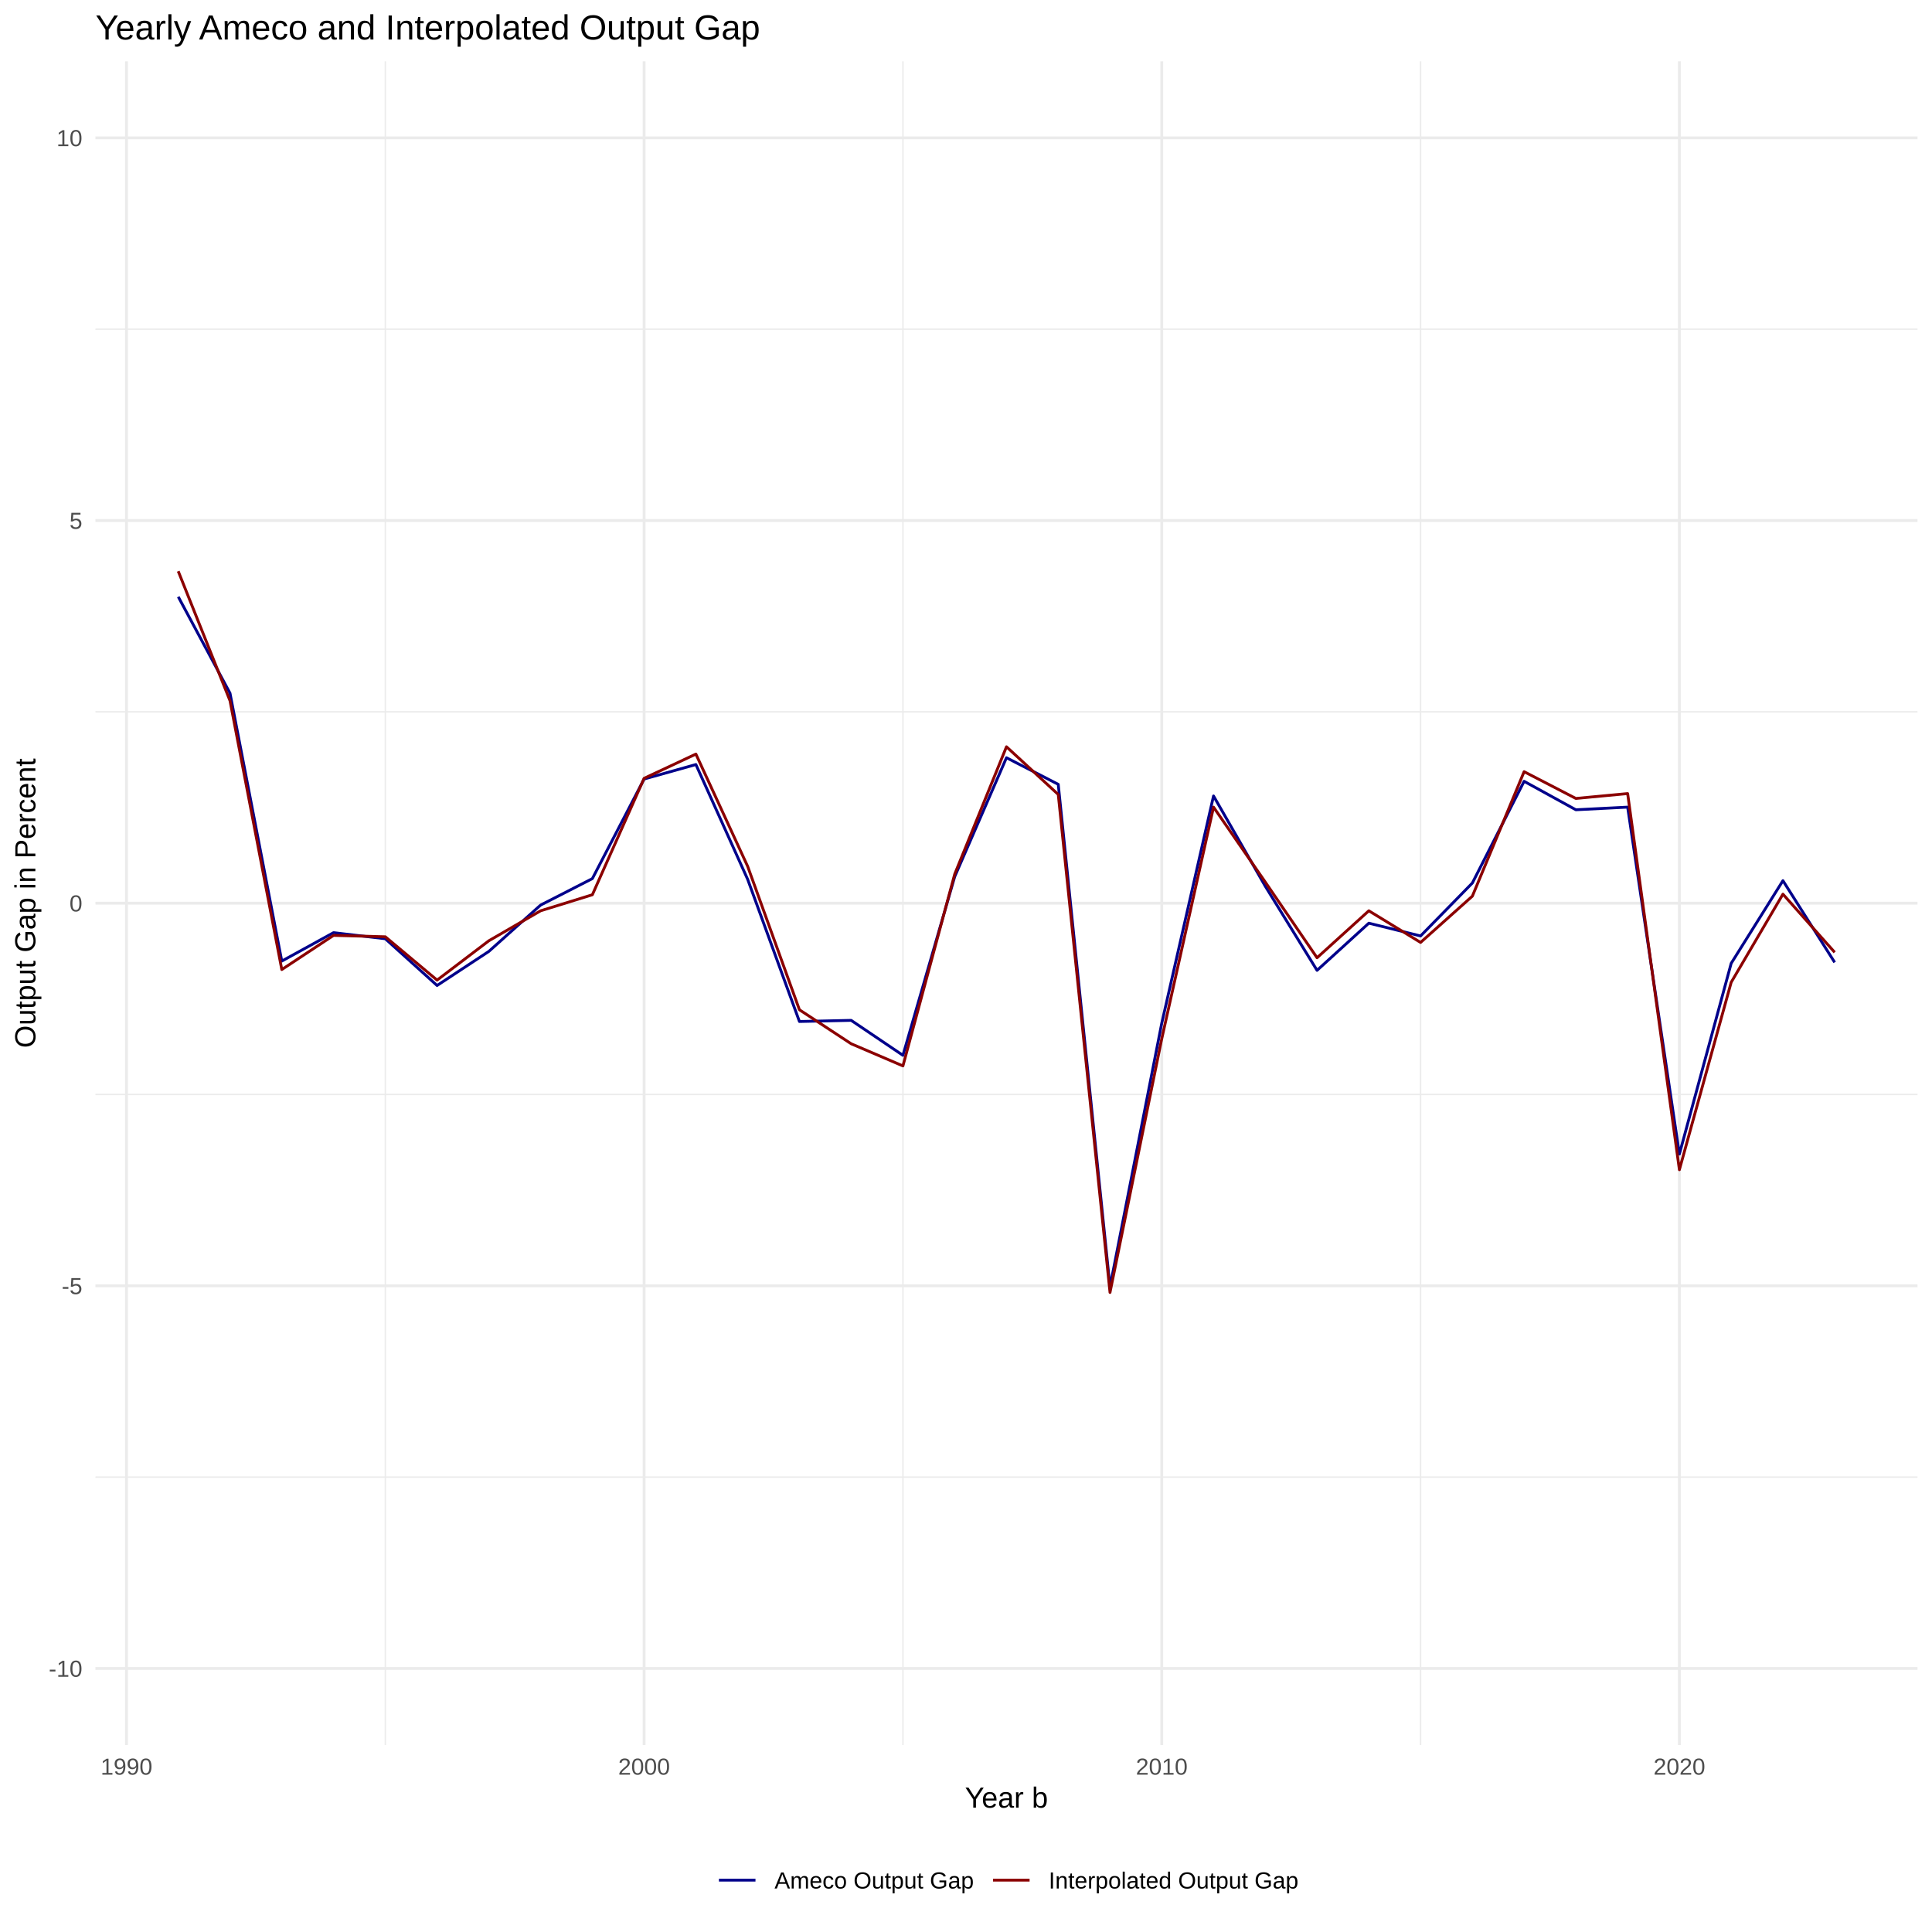
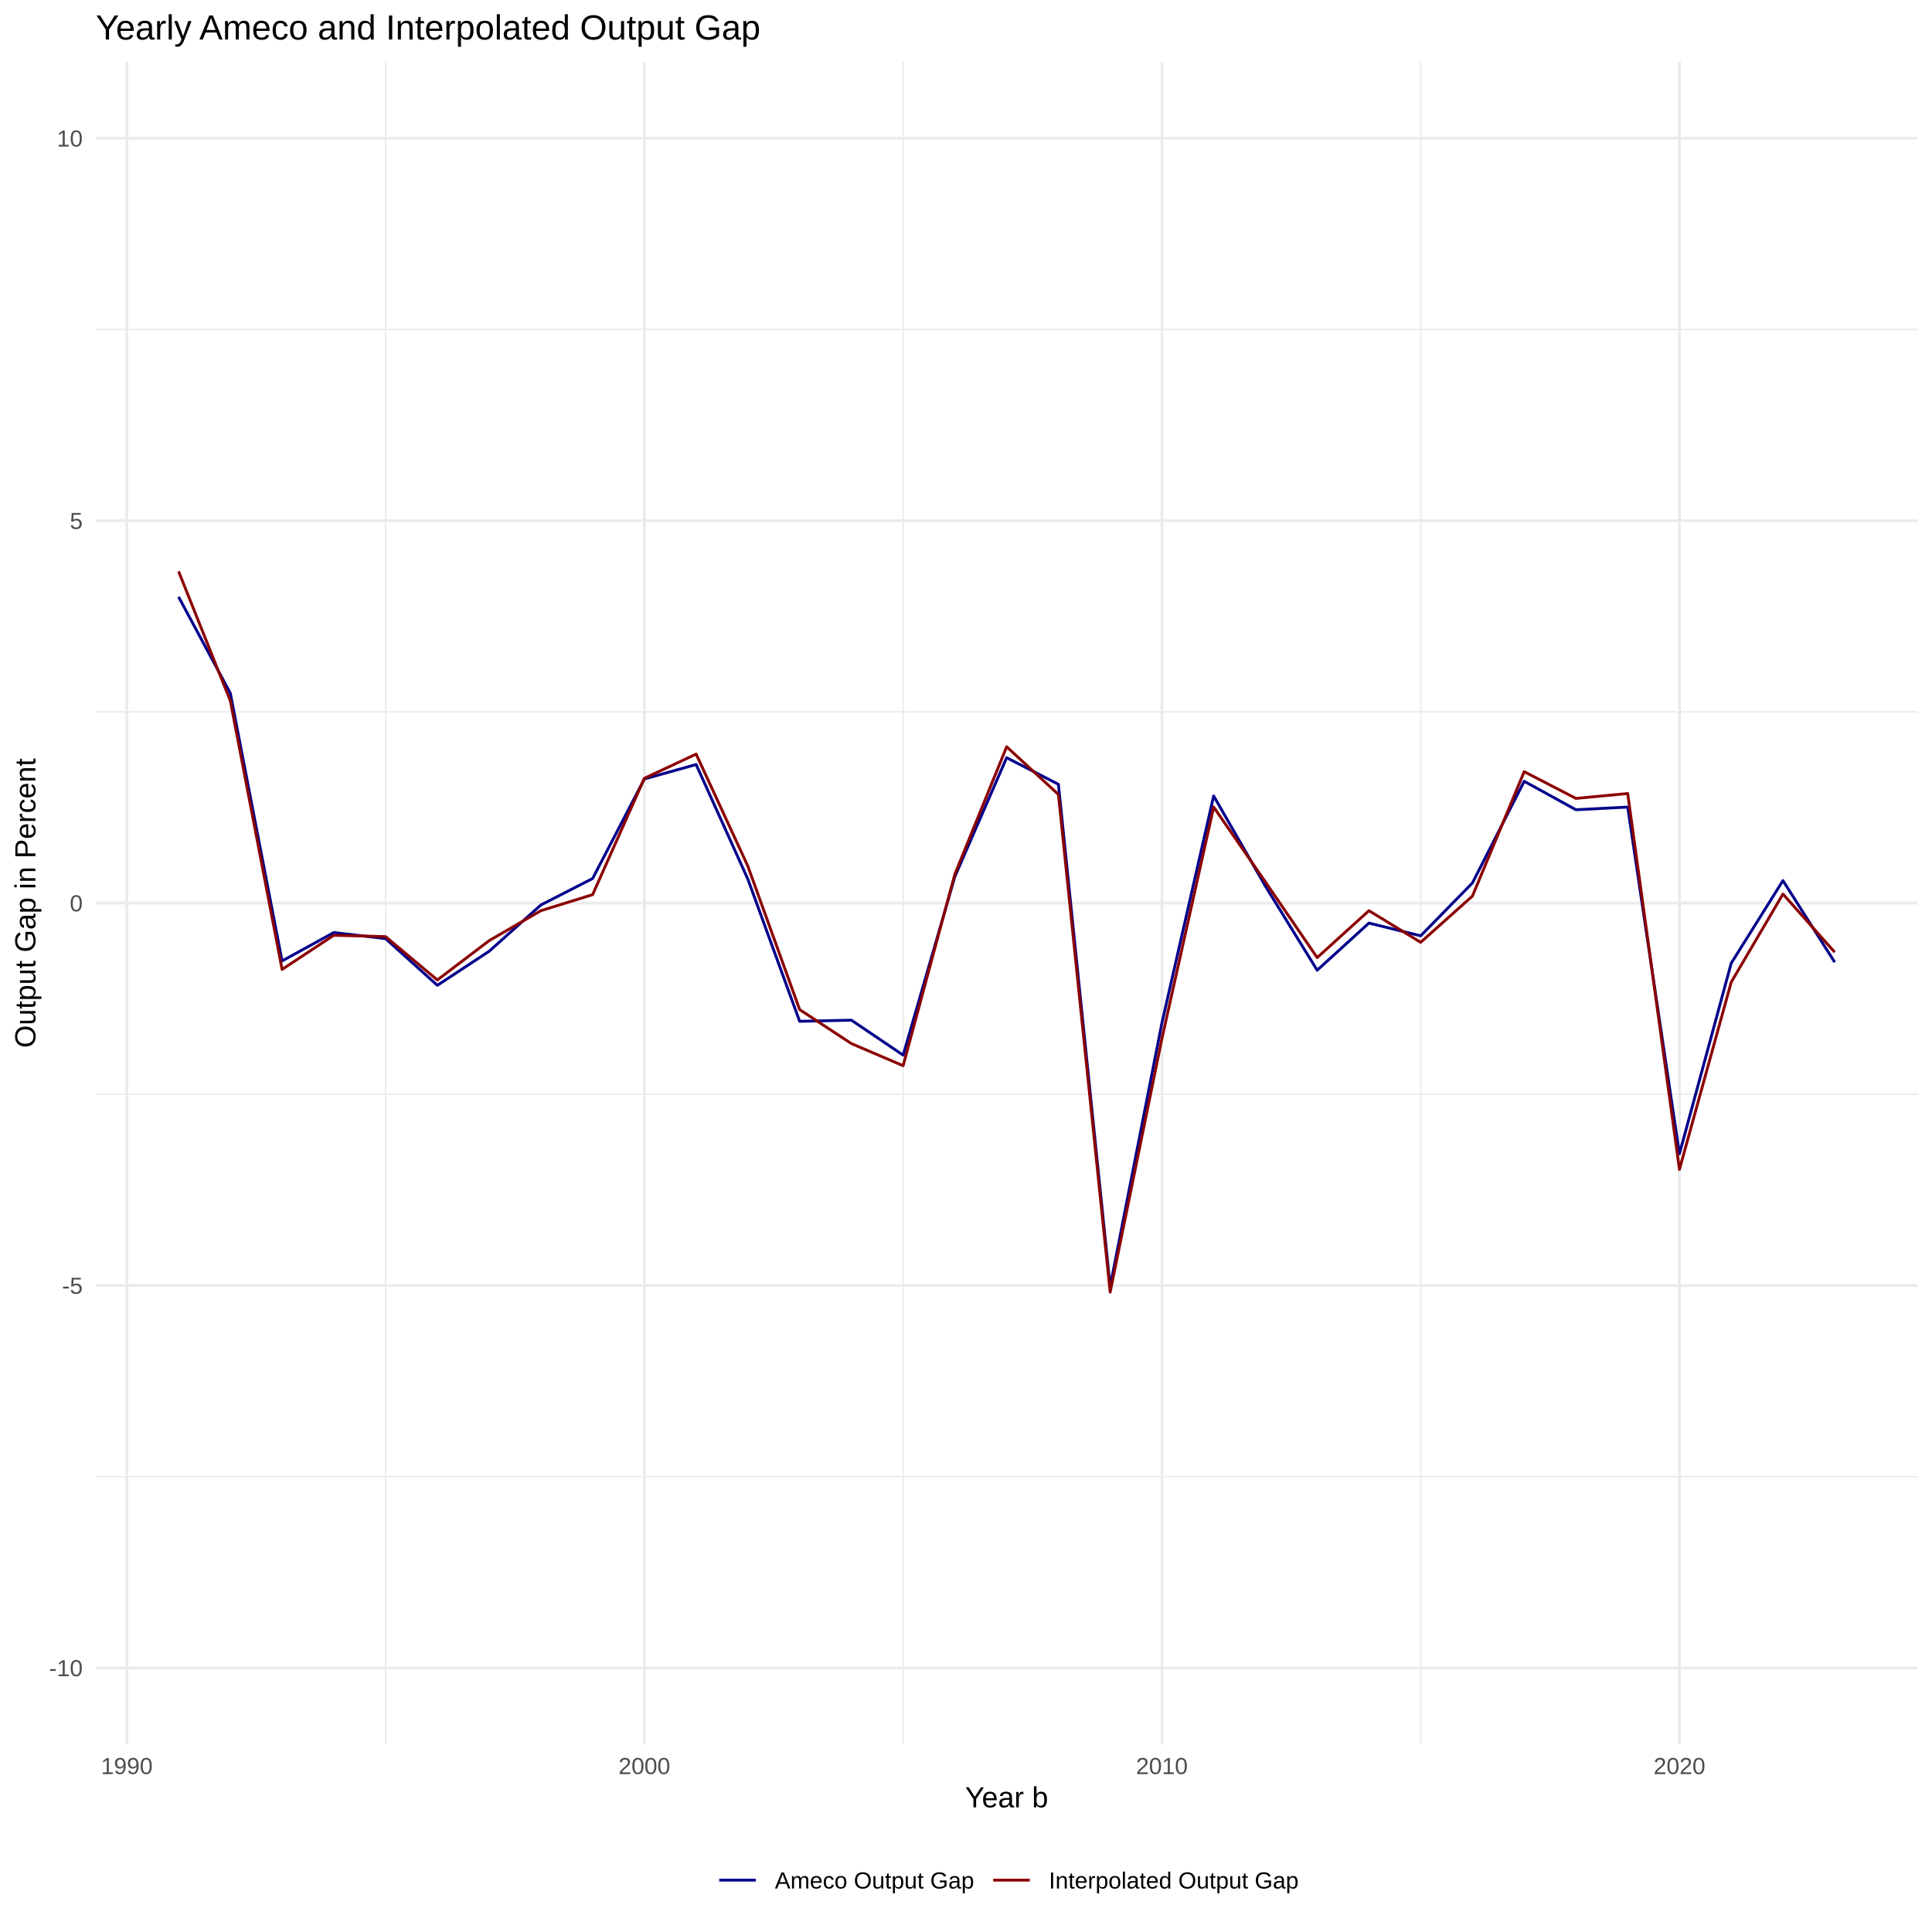
<svg xmlns="http://www.w3.org/2000/svg" class="svglite" width="730.19pt" height="730.19pt" viewBox="0 0 730.19 730.19">
  <defs>
    <style type="text/css">
    .svglite line, .svglite polyline, .svglite polygon, .svglite path, .svglite rect, .svglite circle {
      fill: none;
      stroke: #000000;
      stroke-linecap: round;
      stroke-linejoin: round;
      stroke-miterlimit: 10.00;
    }
    .svglite text {
      white-space: pre;
    }
  </style>
  </defs>
  <rect width="100%" height="100%" style="stroke: none; fill: none;" />
  <defs>
    <clipPath id="cpMC4wMHw3MzAuMTl8MC4wMHw3MzAuMTk=">
      <rect x="0.00" y="0.00" width="730.19" height="730.19" />
    </clipPath>
  </defs>
  <g clip-path="url(#cpMC4wMHw3MzAuMTl8MC4wMHw3MzAuMTk=)">
</g>
  <defs>
-     <clipPath id="cpMzYuMDd8NzI0LjcyfDIzLjE4fDY1OS41MA==">
-       <rect x="36.07" y="23.18" width="688.65" height="636.32" />
+     <clipPath id="cpMzYuMjB8NzI0LjcyfDIzLjM0fDY1OS4yNg==">
+       <rect x="36.20" y="23.34" width="688.52" height="635.93" />
    </clipPath>
  </defs>
-   <g clip-path="url(#cpMzYuMDd8NzI0LjcyfDIzLjE4fDY1OS41MA==)">
-     <polyline points="36.07,558.27 724.72,558.27 " style="stroke-width: 0.53; stroke: #EBEBEB; stroke-linecap: butt;" />
-     <polyline points="36.07,413.65 724.72,413.65 " style="stroke-width: 0.53; stroke: #EBEBEB; stroke-linecap: butt;" />
-     <polyline points="36.07,269.03 724.72,269.03 " style="stroke-width: 0.53; stroke: #EBEBEB; stroke-linecap: butt;" />
-     <polyline points="36.07,124.41 724.72,124.41 " style="stroke-width: 0.53; stroke: #EBEBEB; stroke-linecap: butt;" />
-     <polyline points="145.63,659.50 145.63,23.18 " style="stroke-width: 0.53; stroke: #EBEBEB; stroke-linecap: butt;" />
-     <polyline points="341.26,659.50 341.26,23.18 " style="stroke-width: 0.53; stroke: #EBEBEB; stroke-linecap: butt;" />
-     <polyline points="536.90,659.50 536.90,23.18 " style="stroke-width: 0.53; stroke: #EBEBEB; stroke-linecap: butt;" />
-     <polyline points="36.07,630.58 724.72,630.58 " style="stroke-width: 1.07; stroke: #EBEBEB; stroke-linecap: butt;" />
-     <polyline points="36.07,485.96 724.72,485.96 " style="stroke-width: 1.07; stroke: #EBEBEB; stroke-linecap: butt;" />
-     <polyline points="36.07,341.34 724.72,341.34 " style="stroke-width: 1.07; stroke: #EBEBEB; stroke-linecap: butt;" />
-     <polyline points="36.07,196.72 724.72,196.72 " style="stroke-width: 1.07; stroke: #EBEBEB; stroke-linecap: butt;" />
-     <polyline points="36.07,52.10 724.72,52.10 " style="stroke-width: 1.07; stroke: #EBEBEB; stroke-linecap: butt;" />
-     <polyline points="47.81,659.50 47.81,23.18 " style="stroke-width: 1.07; stroke: #EBEBEB; stroke-linecap: butt;" />
-     <polyline points="243.44,659.50 243.44,23.18 " style="stroke-width: 1.07; stroke: #EBEBEB; stroke-linecap: butt;" />
-     <polyline points="439.08,659.50 439.08,23.18 " style="stroke-width: 1.07; stroke: #EBEBEB; stroke-linecap: butt;" />
-     <polyline points="634.72,659.50 634.72,23.18 " style="stroke-width: 1.07; stroke: #EBEBEB; stroke-linecap: butt;" />
-     <polyline points="67.37,225.54 86.93,261.98 106.50,363.24 126.06,352.49 145.63,354.80 165.19,372.46 184.75,359.58 204.32,342.07 223.88,332.07 243.44,294.43 263.01,288.95 282.57,332.33 302.14,386.07 321.70,385.64 341.26,398.86 360.83,331.33 380.39,286.38 399.96,296.43 419.52,486.38 439.08,386.71 458.65,300.83 478.21,334.96 497.77,366.74 517.34,348.91 536.90,353.74 556.47,333.73 576.03,295.29 595.59,306.05 615.16,305.05 634.72,436.18 654.29,364.10 673.85,332.84 693.41,363.73 " style="stroke-width: 1.07; stroke: #00008B; stroke-linecap: butt;" />
-     <polyline points="67.37,215.90 86.93,264.86 106.50,366.44 126.06,353.53 145.63,354.05 165.19,370.43 184.75,355.57 204.32,344.23 223.88,338.17 243.44,294.16 263.01,285.00 282.57,327.42 302.14,381.64 321.70,394.49 341.26,402.86 360.83,330.36 380.39,282.24 399.96,300.27 419.52,488.48 439.08,392.59 458.65,305.05 478.21,333.38 497.77,361.98 517.34,344.23 536.90,356.19 556.47,338.70 576.03,291.65 595.59,301.77 615.16,299.93 634.72,442.09 654.29,371.26 673.85,337.94 693.41,359.93 " style="stroke-width: 1.07; stroke: #8B0000; stroke-linecap: butt;" />
+   <g clip-path="url(#cpMzYuMjB8NzI0LjcyfDIzLjM0fDY1OS4yNg==)">
+     <polyline points="36.20,558.09 724.72,558.09 " style="stroke-width: 0.53; stroke: #EBEBEB; stroke-linecap: butt;" />
+     <polyline points="36.20,413.56 724.72,413.56 " style="stroke-width: 0.53; stroke: #EBEBEB; stroke-linecap: butt;" />
+     <polyline points="36.20,269.03 724.72,269.03 " style="stroke-width: 0.53; stroke: #EBEBEB; stroke-linecap: butt;" />
+     <polyline points="36.20,124.51 724.72,124.51 " style="stroke-width: 0.53; stroke: #EBEBEB; stroke-linecap: butt;" />
+     <polyline points="145.73,659.26 145.73,23.34 " style="stroke-width: 0.53; stroke: #EBEBEB; stroke-linecap: butt;" />
+     <polyline points="341.34,659.26 341.34,23.34 " style="stroke-width: 0.53; stroke: #EBEBEB; stroke-linecap: butt;" />
+     <polyline points="536.94,659.26 536.94,23.34 " style="stroke-width: 0.53; stroke: #EBEBEB; stroke-linecap: butt;" />
+     <polyline points="36.20,630.36 724.72,630.36 " style="stroke-width: 1.07; stroke: #EBEBEB; stroke-linecap: butt;" />
+     <polyline points="36.20,485.83 724.72,485.83 " style="stroke-width: 1.07; stroke: #EBEBEB; stroke-linecap: butt;" />
+     <polyline points="36.20,341.30 724.72,341.30 " style="stroke-width: 1.07; stroke: #EBEBEB; stroke-linecap: butt;" />
+     <polyline points="36.20,196.77 724.72,196.77 " style="stroke-width: 1.07; stroke: #EBEBEB; stroke-linecap: butt;" />
+     <polyline points="36.20,52.24 724.72,52.24 " style="stroke-width: 1.07; stroke: #EBEBEB; stroke-linecap: butt;" />
+     <polyline points="47.93,659.26 47.93,23.34 " style="stroke-width: 1.07; stroke: #EBEBEB; stroke-linecap: butt;" />
+     <polyline points="243.54,659.26 243.54,23.34 " style="stroke-width: 1.07; stroke: #EBEBEB; stroke-linecap: butt;" />
+     <polyline points="439.14,659.26 439.14,23.34 " style="stroke-width: 1.07; stroke: #EBEBEB; stroke-linecap: butt;" />
+     <polyline points="634.74,659.26 634.74,23.34 " style="stroke-width: 1.07; stroke: #EBEBEB; stroke-linecap: butt;" />
+     <polyline points="67.49,225.58 87.05,261.99 106.61,363.19 126.17,352.44 145.73,354.75 165.29,372.40 184.86,359.53 204.42,342.03 223.98,332.03 243.54,294.41 263.10,288.94 282.66,332.30 302.22,386.00 321.78,385.57 341.34,398.78 360.90,331.29 380.46,286.37 400.02,296.42 419.58,486.25 439.14,386.64 458.70,300.82 478.26,334.93 497.82,366.69 517.38,348.87 536.94,353.69 556.50,333.70 576.06,295.28 595.62,306.04 615.18,305.03 634.74,436.08 654.30,364.05 673.86,332.81 693.42,363.67 " style="stroke-width: 1.07; stroke: #00008B; stroke-linecap: butt;" />
+     <polyline points="67.49,215.94 87.05,264.87 106.61,366.39 126.17,353.48 145.73,354.00 165.29,370.38 184.86,355.52 204.42,344.19 223.98,338.13 243.54,294.15 263.10,285.00 282.66,327.39 302.22,381.57 321.78,394.42 341.34,402.78 360.90,330.33 380.46,282.24 400.02,300.26 419.58,488.35 439.14,392.52 458.70,305.03 478.26,333.34 497.82,361.93 517.38,344.19 536.94,356.14 556.50,338.66 576.06,291.64 595.62,301.76 615.18,299.91 634.74,441.99 654.30,371.20 673.86,337.90 693.42,359.88 " style="stroke-width: 1.07; stroke: #8B0000; stroke-linecap: butt;" />
  </g>
  <g clip-path="url(#cpMC4wMHw3MzAuMTl8MC4wMHw3MzAuMTk=)">
-     <text x="31.14" y="633.73" text-anchor="end" style="font-size: 8.80px;fill: #4D4D4D; font-family: &quot;Arial&quot;;" textLength="12.72px" lengthAdjust="spacingAndGlyphs">-10</text>
-     <text x="31.14" y="489.11" text-anchor="end" style="font-size: 8.80px;fill: #4D4D4D; font-family: &quot;Arial&quot;;" textLength="7.83px" lengthAdjust="spacingAndGlyphs">-5</text>
-     <text x="31.14" y="344.49" text-anchor="end" style="font-size: 8.80px;fill: #4D4D4D; font-family: &quot;Arial&quot;;" textLength="4.90px" lengthAdjust="spacingAndGlyphs">0</text>
-     <text x="31.14" y="199.87" text-anchor="end" style="font-size: 8.80px;fill: #4D4D4D; font-family: &quot;Arial&quot;;" textLength="4.90px" lengthAdjust="spacingAndGlyphs">5</text>
-     <text x="31.14" y="55.25" text-anchor="end" style="font-size: 8.80px;fill: #4D4D4D; font-family: &quot;Arial&quot;;" textLength="9.79px" lengthAdjust="spacingAndGlyphs">10</text>
-     <text x="47.81" y="670.73" text-anchor="middle" style="font-size: 8.80px;fill: #4D4D4D; font-family: &quot;Arial&quot;;" textLength="19.58px" lengthAdjust="spacingAndGlyphs">1990</text>
-     <text x="243.44" y="670.73" text-anchor="middle" style="font-size: 8.80px;fill: #4D4D4D; font-family: &quot;Arial&quot;;" textLength="19.58px" lengthAdjust="spacingAndGlyphs">2000</text>
-     <text x="439.08" y="670.73" text-anchor="middle" style="font-size: 8.80px;fill: #4D4D4D; font-family: &quot;Arial&quot;;" textLength="19.58px" lengthAdjust="spacingAndGlyphs">2010</text>
-     <text x="634.72" y="670.73" text-anchor="middle" style="font-size: 8.80px;fill: #4D4D4D; font-family: &quot;Arial&quot;;" textLength="19.58px" lengthAdjust="spacingAndGlyphs">2020</text>
-     <text x="380.39" y="683.20" text-anchor="middle" style="font-size: 11.00px; font-family: &quot;Arial&quot;;" textLength="31.41px" lengthAdjust="spacingAndGlyphs">Year b</text>
-     <text transform="translate(13.36,341.34) rotate(-90)" text-anchor="middle" style="font-size: 11.00px; font-family: &quot;Arial&quot;;" textLength="109.50px" lengthAdjust="spacingAndGlyphs">Output Gap in Percent</text>
-     <line x1="271.71" y1="710.60" x2="285.53" y2="710.60" style="stroke-width: 1.07; stroke: #00008B; stroke-linecap: butt;" />
-     <line x1="375.31" y1="710.60" x2="389.13" y2="710.60" style="stroke-width: 1.07; stroke: #8B0000; stroke-linecap: butt;" />
-     <text x="292.74" y="713.75" style="font-size: 8.80px; font-family: &quot;Arial&quot;;" textLength="75.36px" lengthAdjust="spacingAndGlyphs">Ameco Output Gap</text>
-     <text x="396.34" y="713.75" style="font-size: 8.80px; font-family: &quot;Arial&quot;;" textLength="94.46px" lengthAdjust="spacingAndGlyphs">Interpolated Output Gap</text>
-     <text x="36.07" y="14.93" style="font-size: 13.20px; font-family: &quot;Arial&quot;;" textLength="251.05px" lengthAdjust="spacingAndGlyphs">Yearly Ameco and Interpolated Output Gap</text>
+     <text x="31.27" y="633.51" text-anchor="end" style="font-size: 8.80px;fill: #4D4D4D; font-family: &quot;Arial&quot;;" textLength="12.72px" lengthAdjust="spacingAndGlyphs">-10</text>
+     <text x="31.27" y="488.98" text-anchor="end" style="font-size: 8.80px;fill: #4D4D4D; font-family: &quot;Arial&quot;;" textLength="7.83px" lengthAdjust="spacingAndGlyphs">-5</text>
+     <text x="31.27" y="344.45" text-anchor="end" style="font-size: 8.80px;fill: #4D4D4D; font-family: &quot;Arial&quot;;" textLength="4.90px" lengthAdjust="spacingAndGlyphs">0</text>
+     <text x="31.27" y="199.92" text-anchor="end" style="font-size: 8.80px;fill: #4D4D4D; font-family: &quot;Arial&quot;;" textLength="4.90px" lengthAdjust="spacingAndGlyphs">5</text>
+     <text x="31.27" y="55.40" text-anchor="end" style="font-size: 8.80px;fill: #4D4D4D; font-family: &quot;Arial&quot;;" textLength="9.79px" lengthAdjust="spacingAndGlyphs">10</text>
+     <text x="47.93" y="670.50" text-anchor="middle" style="font-size: 8.80px;fill: #4D4D4D; font-family: &quot;Arial&quot;;" textLength="19.58px" lengthAdjust="spacingAndGlyphs">1990</text>
+     <text x="243.54" y="670.50" text-anchor="middle" style="font-size: 8.80px;fill: #4D4D4D; font-family: &quot;Arial&quot;;" textLength="19.58px" lengthAdjust="spacingAndGlyphs">2000</text>
+     <text x="439.14" y="670.50" text-anchor="middle" style="font-size: 8.80px;fill: #4D4D4D; font-family: &quot;Arial&quot;;" textLength="19.58px" lengthAdjust="spacingAndGlyphs">2010</text>
+     <text x="634.74" y="670.50" text-anchor="middle" style="font-size: 8.80px;fill: #4D4D4D; font-family: &quot;Arial&quot;;" textLength="19.58px" lengthAdjust="spacingAndGlyphs">2020</text>
+     <text x="380.46" y="683.08" text-anchor="middle" style="font-size: 11.00px; font-family: &quot;Arial&quot;;" textLength="32.41px" lengthAdjust="spacingAndGlyphs">Year b</text>
+     <text transform="translate(13.37,341.30) rotate(-90)" text-anchor="middle" style="font-size: 11.00px; font-family: &quot;Arial&quot;;" textLength="109.45px" lengthAdjust="spacingAndGlyphs">Output Gap in Percent</text>
+     <line x1="271.83" y1="710.60" x2="285.65" y2="710.60" style="stroke-width: 1.07; stroke: #00008B; stroke-linecap: butt;" />
+     <line x1="375.38" y1="710.60" x2="389.20" y2="710.60" style="stroke-width: 1.07; stroke: #8B0000; stroke-linecap: butt;" />
+     <text x="292.86" y="713.75" style="font-size: 8.80px; font-family: &quot;Arial&quot;;" textLength="75.31px" lengthAdjust="spacingAndGlyphs">Ameco Output Gap</text>
+     <text x="396.41" y="713.75" style="font-size: 8.80px; font-family: &quot;Arial&quot;;" textLength="94.40px" lengthAdjust="spacingAndGlyphs">Interpolated Output Gap</text>
+     <text x="36.20" y="14.94" style="font-size: 13.20px; font-family: &quot;Arial&quot;;" textLength="252.99px" lengthAdjust="spacingAndGlyphs">Yearly Ameco and Interpolated Output Gap</text>
  </g>
</svg>
